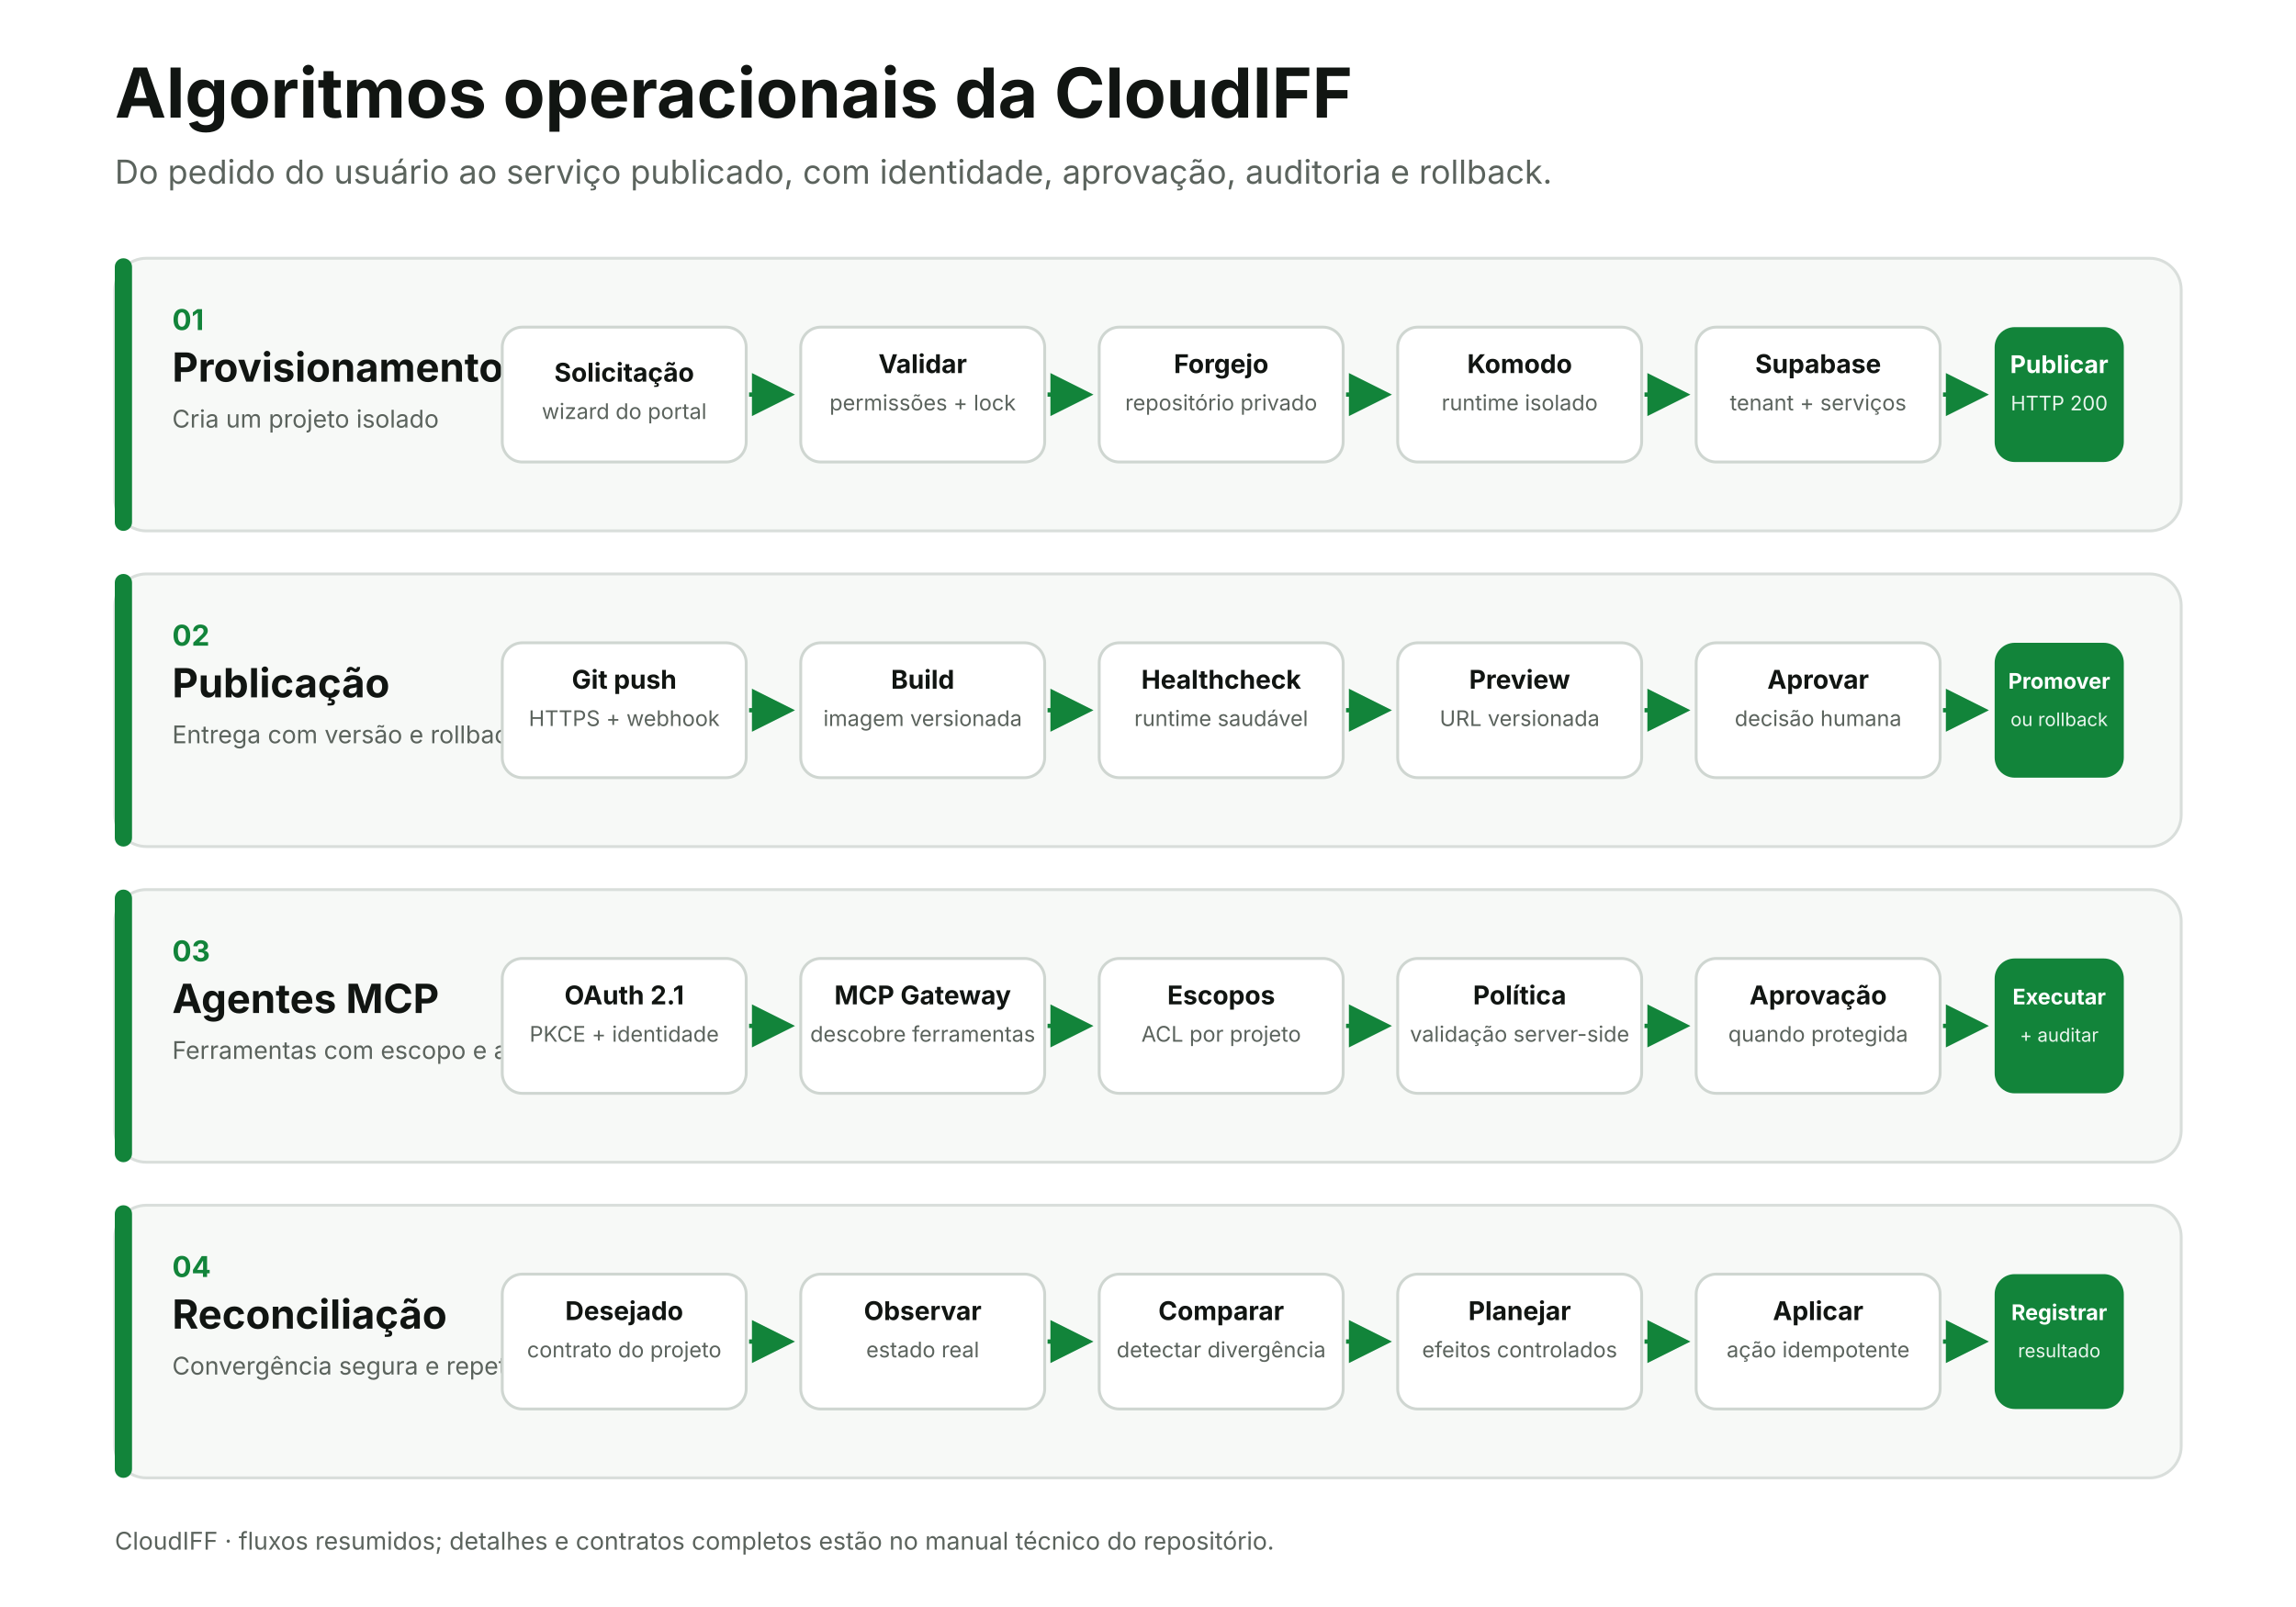
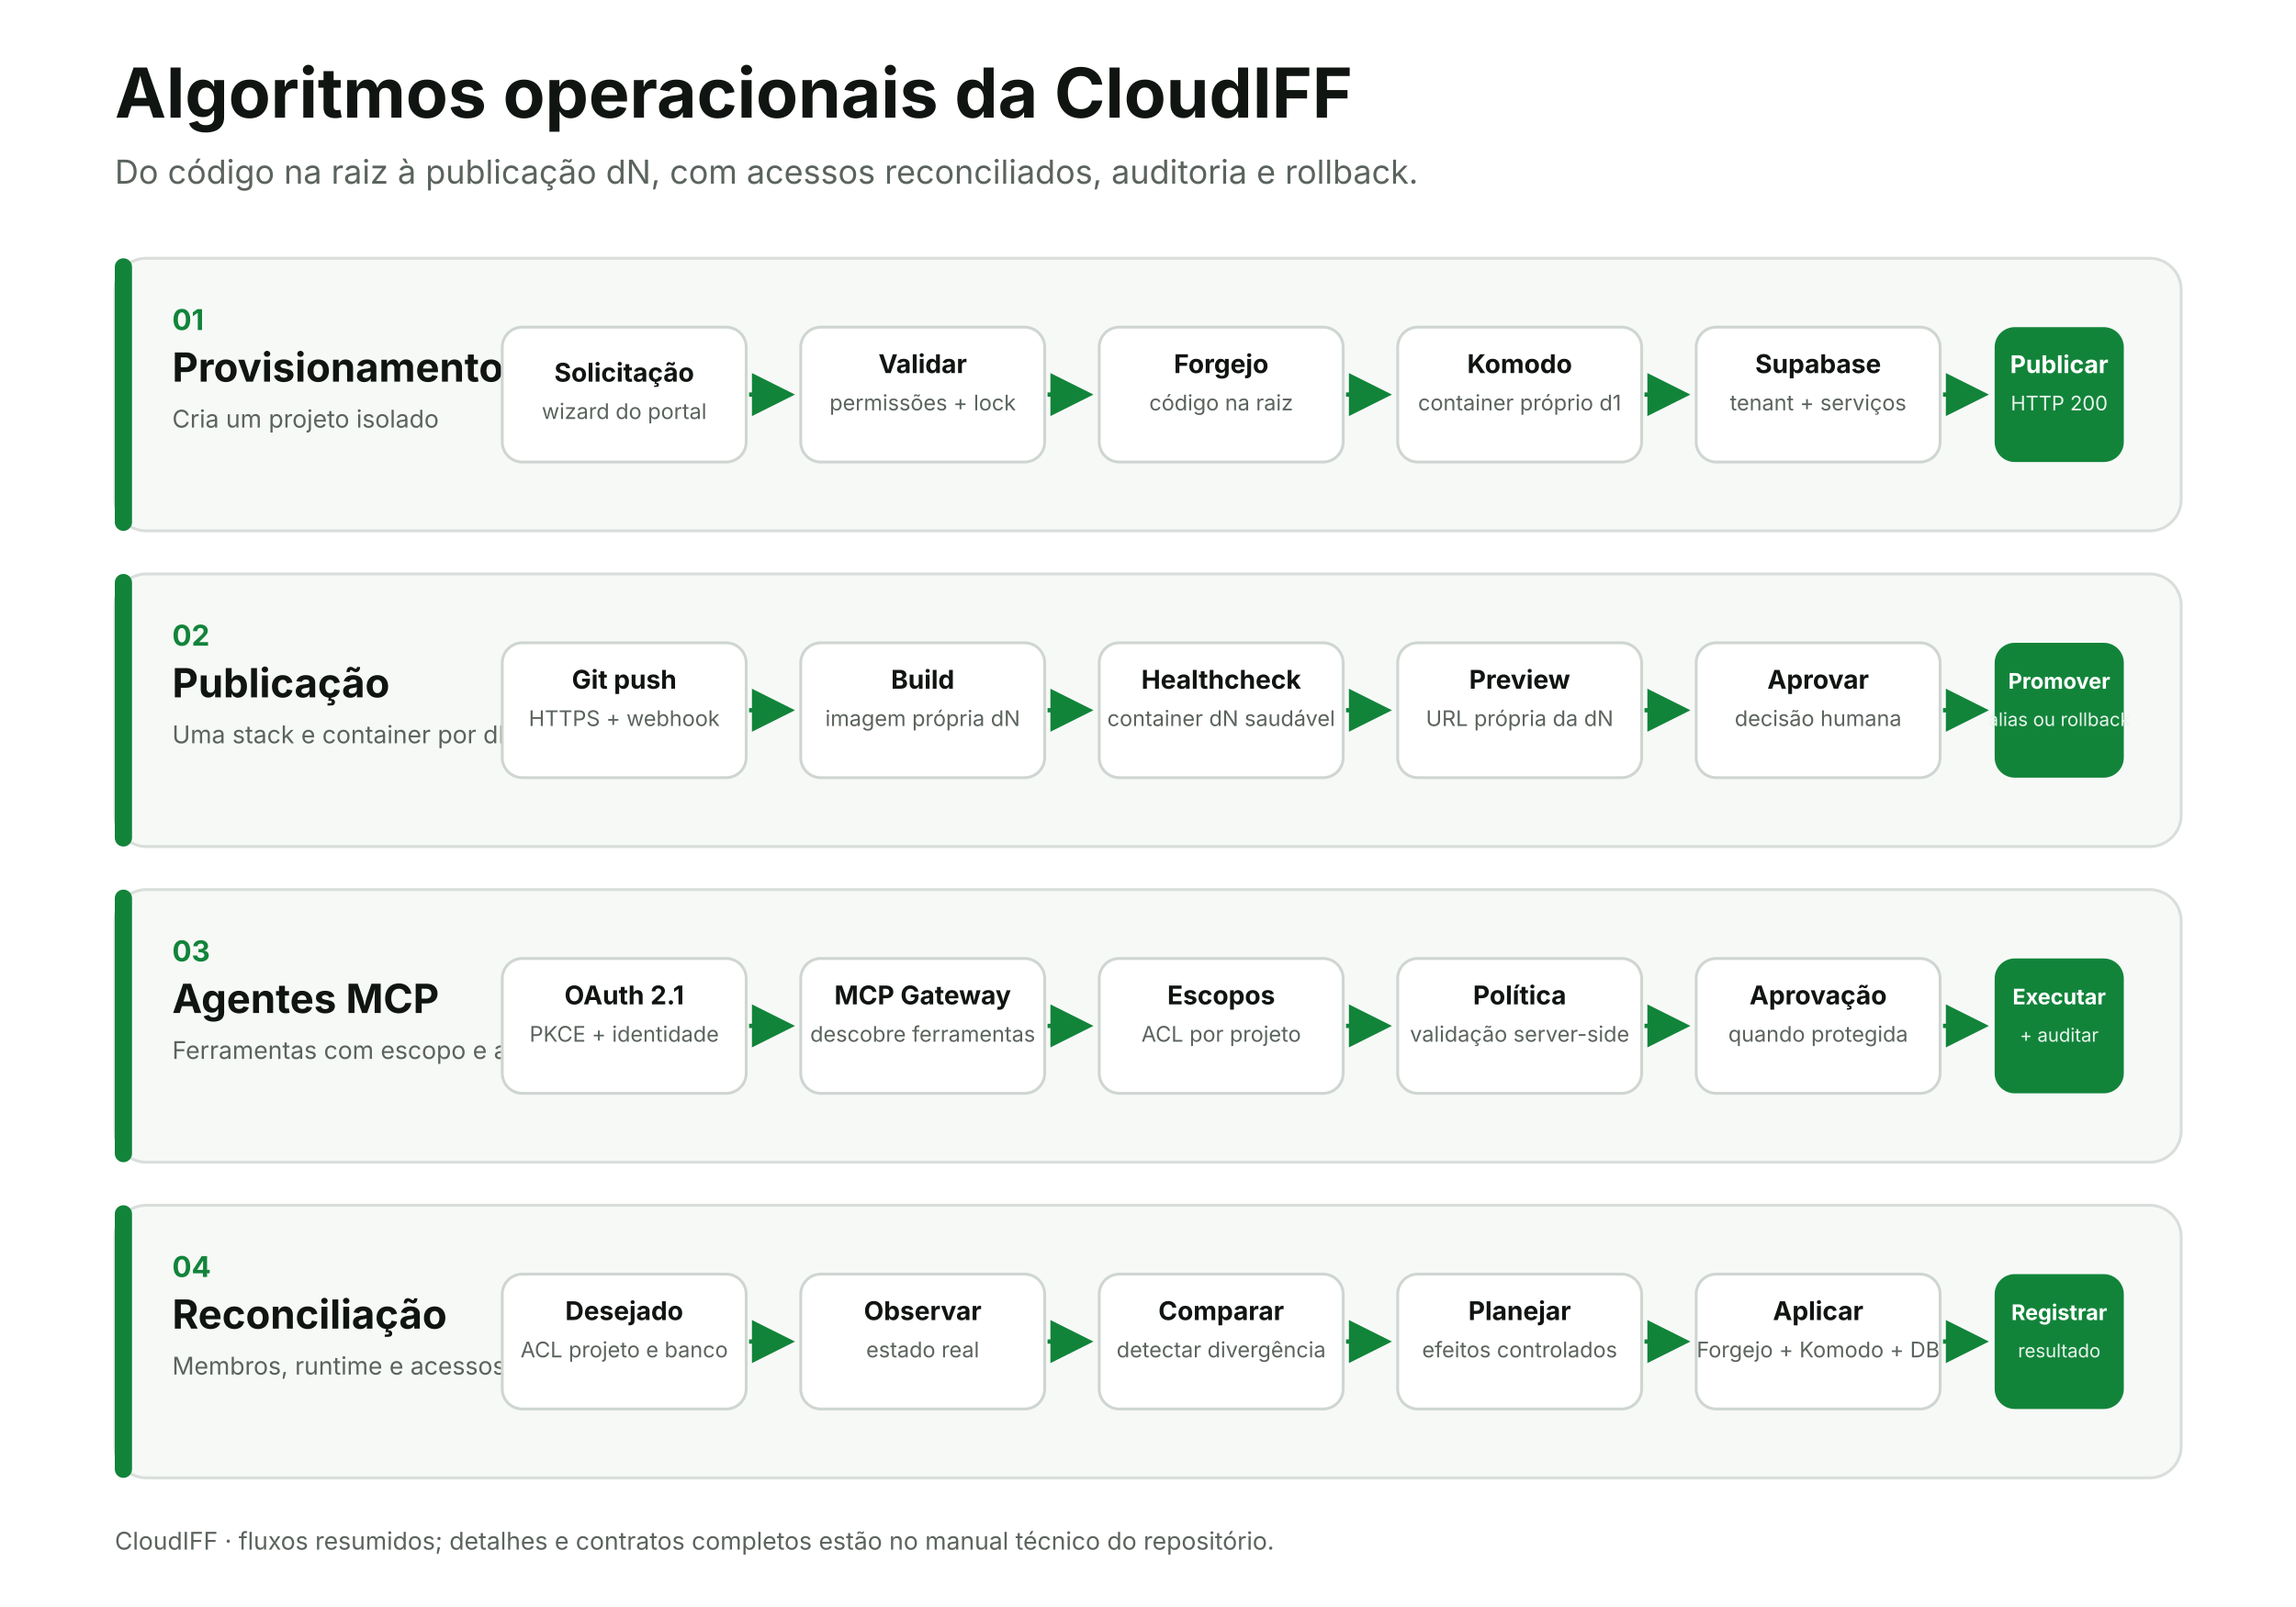
<svg xmlns="http://www.w3.org/2000/svg" width="1600" height="1120" viewBox="0 0 1600 1120" role="img" aria-labelledby="title desc">
  <defs>
    <marker id="arrow" markerWidth="10" markerHeight="10" refX="8" refY="5" orient="auto" markerUnits="strokeWidth">
      <path d="M0,0 L10,5 L0,10 z" fill="#12843a" />
    </marker>
  </defs>
  <rect width="1600" height="1120" fill="#ffffff" />
  <text x="80" y="82" font-family="Inter, Arial, sans-serif" font-size="48" font-weight="700" fill="#111512">Algoritmos operacionais da CloudIFF</text>
-   <text x="80" y="128" font-family="Inter, Arial, sans-serif" font-size="23" font-weight="400" fill="#5b635d">Do pedido do usuário ao serviço publicado, com identidade, aprovação, auditoria e rollback.</text>
+   <text x="80" y="128" font-family="Inter, Arial, sans-serif" font-size="23" font-weight="400" fill="#5b635d">Do código na raiz à publicação dN, com acessos reconciliados, auditoria e rollback.</text>
  <rect x="80" y="180" width="1440" height="190" rx="22" fill="#f7f9f7" stroke="#d9dedb" stroke-width="2" />
  <rect x="80" y="180" width="12" height="190" rx="6" fill="#12843a" />
  <text x="120" y="230" font-family="Inter, Arial, sans-serif" font-size="20" font-weight="700" fill="#12843a">01</text>
  <text x="120" y="266" font-family="Inter, Arial, sans-serif" font-size="28" font-weight="700" fill="#111512">Provisionamento</text>
  <text x="120" y="298" font-family="Inter, Arial, sans-serif" font-size="17" fill="#5b635d">Cria um projeto isolado</text>
  <g font-family="Inter, Arial, sans-serif">
    <rect x="350" y="228" width="170" height="94" rx="14" fill="#ffffff" stroke="#cfd6d1" stroke-width="2" />
    <text x="435" y="266" text-anchor="middle" font-size="18" font-weight="700" fill="#111512">Solicitação</text>
    <text x="435" y="292" text-anchor="middle" font-size="15" fill="#5b635d">wizard do portal</text>
    <line x1="522" y1="275" x2="548" y2="275" stroke="#12843a" stroke-width="3" marker-end="url(#arrow)" />
    <rect x="558" y="228" width="170" height="94" rx="14" fill="#ffffff" stroke="#cfd6d1" stroke-width="2" />
    <text x="643" y="260" text-anchor="middle" font-size="18" font-weight="700" fill="#111512">Validar</text>
    <text x="643" y="286" text-anchor="middle" font-size="15" fill="#5b635d">permissões + lock</text>
    <line x1="730" y1="275" x2="756" y2="275" stroke="#12843a" stroke-width="3" marker-end="url(#arrow)" />
    <rect x="766" y="228" width="170" height="94" rx="14" fill="#ffffff" stroke="#cfd6d1" stroke-width="2" />
    <text x="851" y="260" text-anchor="middle" font-size="18" font-weight="700" fill="#111512">Forgejo</text>
-     <text x="851" y="286" text-anchor="middle" font-size="15" fill="#5b635d">repositório privado</text>
+     <text x="851" y="286" text-anchor="middle" font-size="15" fill="#5b635d">código na raiz</text>
    <line x1="938" y1="275" x2="964" y2="275" stroke="#12843a" stroke-width="3" marker-end="url(#arrow)" />
    <rect x="974" y="228" width="170" height="94" rx="14" fill="#ffffff" stroke="#cfd6d1" stroke-width="2" />
    <text x="1059" y="260" text-anchor="middle" font-size="18" font-weight="700" fill="#111512">Komodo</text>
-     <text x="1059" y="286" text-anchor="middle" font-size="15" fill="#5b635d">runtime isolado</text>
+     <text x="1059" y="286" text-anchor="middle" font-size="15" fill="#5b635d">container próprio d1</text>
    <line x1="1146" y1="275" x2="1172" y2="275" stroke="#12843a" stroke-width="3" marker-end="url(#arrow)" />
    <rect x="1182" y="228" width="170" height="94" rx="14" fill="#ffffff" stroke="#cfd6d1" stroke-width="2" />
    <text x="1267" y="260" text-anchor="middle" font-size="18" font-weight="700" fill="#111512">Supabase</text>
    <text x="1267" y="286" text-anchor="middle" font-size="15" fill="#5b635d">tenant + serviços</text>
    <line x1="1354" y1="275" x2="1380" y2="275" stroke="#12843a" stroke-width="3" marker-end="url(#arrow)" />
    <rect x="1390" y="228" width="90" height="94" rx="14" fill="#12843a" />
    <text x="1435" y="260" text-anchor="middle" font-size="17" font-weight="700" fill="#ffffff">Publicar</text>
    <text x="1435" y="286" text-anchor="middle" font-size="14" fill="#e9f5ed">HTTP 200</text>
  </g>
  <rect x="80" y="400" width="1440" height="190" rx="22" fill="#f7f9f7" stroke="#d9dedb" stroke-width="2" />
  <rect x="80" y="400" width="12" height="190" rx="6" fill="#12843a" />
  <text x="120" y="450" font-family="Inter, Arial, sans-serif" font-size="20" font-weight="700" fill="#12843a">02</text>
  <text x="120" y="486" font-family="Inter, Arial, sans-serif" font-size="28" font-weight="700" fill="#111512">Publicação</text>
-   <text x="120" y="518" font-family="Inter, Arial, sans-serif" font-size="17" fill="#5b635d">Entrega com versão e rollback</text>
+   <text x="120" y="518" font-family="Inter, Arial, sans-serif" font-size="17" fill="#5b635d">Uma stack e container por dN</text>
  <g font-family="Inter, Arial, sans-serif">
    <rect x="350" y="448" width="170" height="94" rx="14" fill="#ffffff" stroke="#cfd6d1" stroke-width="2" />
    <text x="435" y="480" text-anchor="middle" font-size="18" font-weight="700" fill="#111512">Git push</text>
    <text x="435" y="506" text-anchor="middle" font-size="15" fill="#5b635d">HTTPS + webhook</text>
    <line x1="522" y1="495" x2="548" y2="495" stroke="#12843a" stroke-width="3" marker-end="url(#arrow)" />
    <rect x="558" y="448" width="170" height="94" rx="14" fill="#ffffff" stroke="#cfd6d1" stroke-width="2" />
    <text x="643" y="480" text-anchor="middle" font-size="18" font-weight="700" fill="#111512">Build</text>
-     <text x="643" y="506" text-anchor="middle" font-size="15" fill="#5b635d">imagem versionada</text>
+     <text x="643" y="506" text-anchor="middle" font-size="15" fill="#5b635d">imagem própria dN</text>
    <line x1="730" y1="495" x2="756" y2="495" stroke="#12843a" stroke-width="3" marker-end="url(#arrow)" />
    <rect x="766" y="448" width="170" height="94" rx="14" fill="#ffffff" stroke="#cfd6d1" stroke-width="2" />
    <text x="851" y="480" text-anchor="middle" font-size="18" font-weight="700" fill="#111512">Healthcheck</text>
-     <text x="851" y="506" text-anchor="middle" font-size="15" fill="#5b635d">runtime saudável</text>
+     <text x="851" y="506" text-anchor="middle" font-size="15" fill="#5b635d">container dN saudável</text>
    <line x1="938" y1="495" x2="964" y2="495" stroke="#12843a" stroke-width="3" marker-end="url(#arrow)" />
    <rect x="974" y="448" width="170" height="94" rx="14" fill="#ffffff" stroke="#cfd6d1" stroke-width="2" />
    <text x="1059" y="480" text-anchor="middle" font-size="18" font-weight="700" fill="#111512">Preview</text>
-     <text x="1059" y="506" text-anchor="middle" font-size="15" fill="#5b635d">URL versionada</text>
+     <text x="1059" y="506" text-anchor="middle" font-size="15" fill="#5b635d">URL própria da dN</text>
    <line x1="1146" y1="495" x2="1172" y2="495" stroke="#12843a" stroke-width="3" marker-end="url(#arrow)" />
    <rect x="1182" y="448" width="170" height="94" rx="14" fill="#ffffff" stroke="#cfd6d1" stroke-width="2" />
    <text x="1267" y="480" text-anchor="middle" font-size="18" font-weight="700" fill="#111512">Aprovar</text>
    <text x="1267" y="506" text-anchor="middle" font-size="15" fill="#5b635d">decisão humana</text>
    <line x1="1354" y1="495" x2="1380" y2="495" stroke="#12843a" stroke-width="3" marker-end="url(#arrow)" />
    <rect x="1390" y="448" width="90" height="94" rx="14" fill="#12843a" />
    <text x="1435" y="480" text-anchor="middle" font-size="15" font-weight="700" fill="#ffffff">Promover</text>
-     <text x="1435" y="506" text-anchor="middle" font-size="13" fill="#e9f5ed">ou rollback</text>
+     <text x="1435" y="506" text-anchor="middle" font-size="13" fill="#e9f5ed">alias ou rollback</text>
  </g>
  <rect x="80" y="620" width="1440" height="190" rx="22" fill="#f7f9f7" stroke="#d9dedb" stroke-width="2" />
  <rect x="80" y="620" width="12" height="190" rx="6" fill="#12843a" />
  <text x="120" y="670" font-family="Inter, Arial, sans-serif" font-size="20" font-weight="700" fill="#12843a">03</text>
  <text x="120" y="706" font-family="Inter, Arial, sans-serif" font-size="28" font-weight="700" fill="#111512">Agentes MCP</text>
  <text x="120" y="738" font-family="Inter, Arial, sans-serif" font-size="17" fill="#5b635d">Ferramentas com escopo e auditoria</text>
  <g font-family="Inter, Arial, sans-serif">
    <rect x="350" y="668" width="170" height="94" rx="14" fill="#ffffff" stroke="#cfd6d1" stroke-width="2" />
    <text x="435" y="700" text-anchor="middle" font-size="18" font-weight="700" fill="#111512">OAuth 2.1</text>
    <text x="435" y="726" text-anchor="middle" font-size="15" fill="#5b635d">PKCE + identidade</text>
    <line x1="522" y1="715" x2="548" y2="715" stroke="#12843a" stroke-width="3" marker-end="url(#arrow)" />
    <rect x="558" y="668" width="170" height="94" rx="14" fill="#ffffff" stroke="#cfd6d1" stroke-width="2" />
    <text x="643" y="700" text-anchor="middle" font-size="18" font-weight="700" fill="#111512">MCP Gateway</text>
    <text x="643" y="726" text-anchor="middle" font-size="15" fill="#5b635d">descobre ferramentas</text>
    <line x1="730" y1="715" x2="756" y2="715" stroke="#12843a" stroke-width="3" marker-end="url(#arrow)" />
    <rect x="766" y="668" width="170" height="94" rx="14" fill="#ffffff" stroke="#cfd6d1" stroke-width="2" />
    <text x="851" y="700" text-anchor="middle" font-size="18" font-weight="700" fill="#111512">Escopos</text>
    <text x="851" y="726" text-anchor="middle" font-size="15" fill="#5b635d">ACL por projeto</text>
    <line x1="938" y1="715" x2="964" y2="715" stroke="#12843a" stroke-width="3" marker-end="url(#arrow)" />
    <rect x="974" y="668" width="170" height="94" rx="14" fill="#ffffff" stroke="#cfd6d1" stroke-width="2" />
    <text x="1059" y="700" text-anchor="middle" font-size="18" font-weight="700" fill="#111512">Política</text>
    <text x="1059" y="726" text-anchor="middle" font-size="15" fill="#5b635d">validação server-side</text>
    <line x1="1146" y1="715" x2="1172" y2="715" stroke="#12843a" stroke-width="3" marker-end="url(#arrow)" />
    <rect x="1182" y="668" width="170" height="94" rx="14" fill="#ffffff" stroke="#cfd6d1" stroke-width="2" />
    <text x="1267" y="700" text-anchor="middle" font-size="18" font-weight="700" fill="#111512">Aprovação</text>
    <text x="1267" y="726" text-anchor="middle" font-size="15" fill="#5b635d">quando protegida</text>
    <line x1="1354" y1="715" x2="1380" y2="715" stroke="#12843a" stroke-width="3" marker-end="url(#arrow)" />
    <rect x="1390" y="668" width="90" height="94" rx="14" fill="#12843a" />
    <text x="1435" y="700" text-anchor="middle" font-size="15" font-weight="700" fill="#ffffff">Executar</text>
    <text x="1435" y="726" text-anchor="middle" font-size="13" fill="#e9f5ed">+ auditar</text>
  </g>
  <rect x="80" y="840" width="1440" height="190" rx="22" fill="#f7f9f7" stroke="#d9dedb" stroke-width="2" />
  <rect x="80" y="840" width="12" height="190" rx="6" fill="#12843a" />
  <text x="120" y="890" font-family="Inter, Arial, sans-serif" font-size="20" font-weight="700" fill="#12843a">04</text>
  <text x="120" y="926" font-family="Inter, Arial, sans-serif" font-size="28" font-weight="700" fill="#111512">Reconciliação</text>
-   <text x="120" y="958" font-family="Inter, Arial, sans-serif" font-size="17" fill="#5b635d">Convergência segura e repetível</text>
+   <text x="120" y="958" font-family="Inter, Arial, sans-serif" font-size="17" fill="#5b635d">Membros, runtime e acessos convergentes</text>
  <g font-family="Inter, Arial, sans-serif">
    <rect x="350" y="888" width="170" height="94" rx="14" fill="#ffffff" stroke="#cfd6d1" stroke-width="2" />
    <text x="435" y="920" text-anchor="middle" font-size="18" font-weight="700" fill="#111512">Desejado</text>
-     <text x="435" y="946" text-anchor="middle" font-size="15" fill="#5b635d">contrato do projeto</text>
+     <text x="435" y="946" text-anchor="middle" font-size="15" fill="#5b635d">ACL projeto e banco</text>
    <line x1="522" y1="935" x2="548" y2="935" stroke="#12843a" stroke-width="3" marker-end="url(#arrow)" />
    <rect x="558" y="888" width="170" height="94" rx="14" fill="#ffffff" stroke="#cfd6d1" stroke-width="2" />
    <text x="643" y="920" text-anchor="middle" font-size="18" font-weight="700" fill="#111512">Observar</text>
    <text x="643" y="946" text-anchor="middle" font-size="15" fill="#5b635d">estado real</text>
    <line x1="730" y1="935" x2="756" y2="935" stroke="#12843a" stroke-width="3" marker-end="url(#arrow)" />
    <rect x="766" y="888" width="170" height="94" rx="14" fill="#ffffff" stroke="#cfd6d1" stroke-width="2" />
    <text x="851" y="920" text-anchor="middle" font-size="18" font-weight="700" fill="#111512">Comparar</text>
    <text x="851" y="946" text-anchor="middle" font-size="15" fill="#5b635d">detectar divergência</text>
    <line x1="938" y1="935" x2="964" y2="935" stroke="#12843a" stroke-width="3" marker-end="url(#arrow)" />
    <rect x="974" y="888" width="170" height="94" rx="14" fill="#ffffff" stroke="#cfd6d1" stroke-width="2" />
    <text x="1059" y="920" text-anchor="middle" font-size="18" font-weight="700" fill="#111512">Planejar</text>
    <text x="1059" y="946" text-anchor="middle" font-size="15" fill="#5b635d">efeitos controlados</text>
    <line x1="1146" y1="935" x2="1172" y2="935" stroke="#12843a" stroke-width="3" marker-end="url(#arrow)" />
    <rect x="1182" y="888" width="170" height="94" rx="14" fill="#ffffff" stroke="#cfd6d1" stroke-width="2" />
    <text x="1267" y="920" text-anchor="middle" font-size="18" font-weight="700" fill="#111512">Aplicar</text>
-     <text x="1267" y="946" text-anchor="middle" font-size="15" fill="#5b635d">ação idempotente</text>
+     <text x="1267" y="946" text-anchor="middle" font-size="15" fill="#5b635d">Forgejo + Komodo + DB</text>
    <line x1="1354" y1="935" x2="1380" y2="935" stroke="#12843a" stroke-width="3" marker-end="url(#arrow)" />
    <rect x="1390" y="888" width="90" height="94" rx="14" fill="#12843a" />
    <text x="1435" y="920" text-anchor="middle" font-size="15" font-weight="700" fill="#ffffff">Registrar</text>
    <text x="1435" y="946" text-anchor="middle" font-size="13" fill="#e9f5ed">resultado</text>
  </g>
  <text x="80" y="1080" font-family="Inter, Arial, sans-serif" font-size="17" fill="#5b635d">CloudIFF · fluxos resumidos; detalhes e contratos completos estão no manual técnico do repositório.</text>
</svg>
